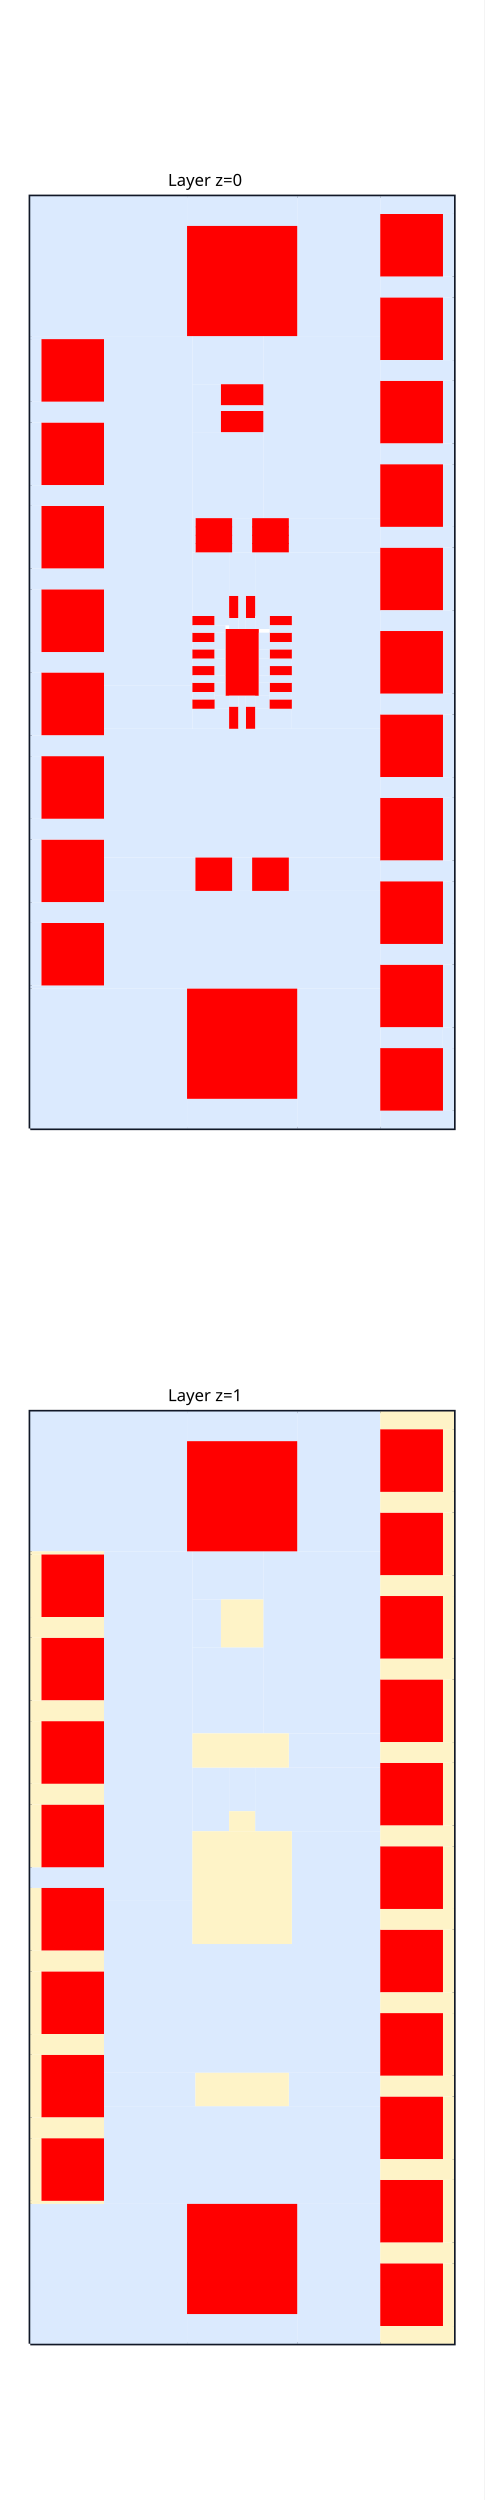
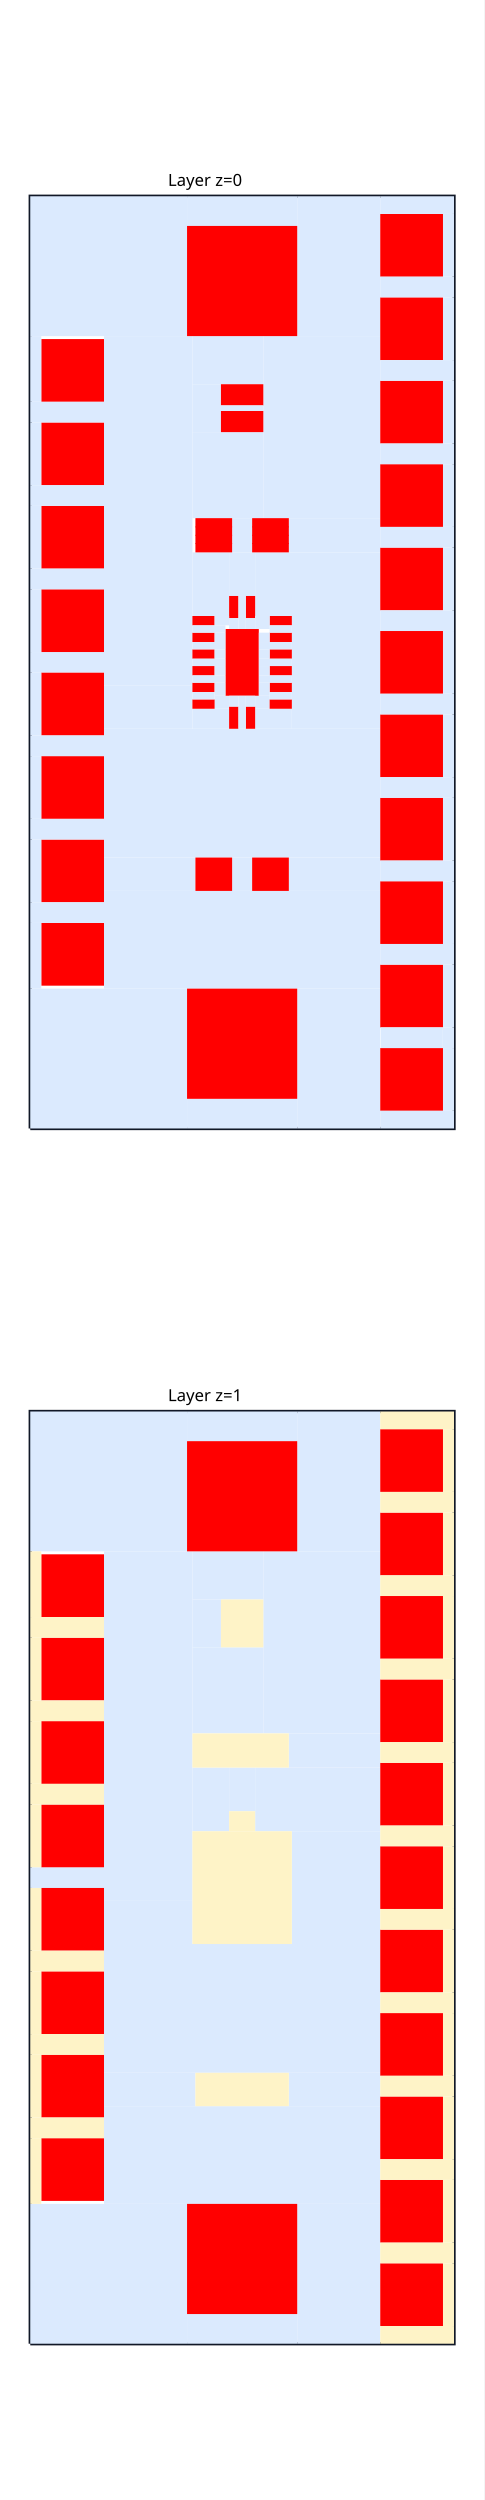
<svg xmlns="http://www.w3.org/2000/svg" width="640" height="3304" viewBox="0 0 640 3304">
  <rect width="100%" height="100%" fill="white" />
  <g>
    <polyline data-points="-6.35,-13.97 6.35,-13.97 6.35,13.97 -6.35,13.97 -6.35,-13.97" data-type="line" data-label="bounds" points="40,1491.394 600,1491.394 600,259.394 40,259.394 40,1491.394" fill="none" stroke="#111827" stroke-width="4.409" />
  </g>
  <g>
    <polyline data-points="-6.35,-50.393125 6.35,-50.393125 6.35,-22.453125 -6.35,-22.453125 -6.35,-50.393125" data-type="line" data-label="bounds" points="40,3097.453 600,3097.453 600,1865.453 40,1865.453 40,3097.453" fill="none" stroke="#111827" stroke-width="4.409" />
  </g>
  <g>
    <rect data-type="rect" data-label="node" data-x="0" data-y="-3.9200514999999996" x="137.449" y="963.147" width="365.102" height="170.2" fill="#dbeafe" stroke="black" stroke-width="0.023" />
  </g>
  <g>
    <rect data-type="rect" data-label="node" data-x="0" data-y="-8.314499999999999" x="137.449" y="1177.441" width="365.102" height="129.153" fill="#dbeafe" stroke="black" stroke-width="0.023" />
  </g>
  <g>
    <rect data-type="rect" data-label="node" data-x="2.3874999999999997" data-y="7.05075" x="348" y="444.194" width="154.551" height="240.602" fill="#dbeafe" stroke="black" stroke-width="0.023" />
  </g>
  <g>
    <rect data-type="rect" data-label="node" data-x="-2.8149884999999997" data-y="4.54025" x="137.449" y="444.194" width="116.851" height="462" fill="#dbeafe" stroke="black" stroke-width="0.023" />
  </g>
  <g>
    <rect data-type="rect" data-label="node" data-x="-4.0005" data-y="-11.8745" x="40" y="1306.594" width="207.2" height="184.8" fill="#dbeafe" stroke="black" stroke-width="0.023" />
  </g>
  <g>
    <rect data-type="rect" data-label="node" data-x="2.2649705" data-y="2.3437194999999997" x="337.194" y="729.993" width="165.357" height="84.113" fill="#dbeafe" stroke="black" stroke-width="0.023" />
  </g>
  <g>
    <rect data-type="rect" data-label="node" data-x="2.8149884999999997" data-y="-0.30008199999999996" x="385.7" y="814.105" width="116.851" height="149.041" fill="#dbeafe" stroke="black" stroke-width="0.023" />
  </g>
  <g>
    <rect data-type="rect" data-label="node" data-x="2.7699999999999996" data-y="3.8099999999999996" x="381.732" y="684.796" width="120.819" height="45.197" fill="#dbeafe" stroke="black" stroke-width="0.023" />
  </g>
  <g>
    <rect data-type="rect" data-label="node" data-x="-4.0005" data-y="11.8745" x="40" y="259.394" width="207.2" height="184.8" fill="#dbeafe" stroke="black" stroke-width="0.023" />
  </g>
  <g>
    <rect data-type="rect" data-label="node" data-x="2.8954999999999997" data-y="-11.8745" x="392.8" y="1306.594" width="109.751" height="184.8" fill="#dbeafe" stroke="black" stroke-width="0.023" />
  </g>
  <g>
    <rect data-type="rect" data-label="node" data-x="2.8954999999999997" data-y="11.8745" x="392.8" y="259.394" width="109.751" height="184.8" fill="#dbeafe" stroke="black" stroke-width="0.023" />
  </g>
  <g>
    <rect data-type="rect" data-label="node" data-x="-0.9399589999999999" data-y="2.3437194999999997" x="254.3" y="729.993" width="48.506" height="84.113" fill="#dbeafe" stroke="black" stroke-width="0.023" />
  </g>
  <g>
    <rect data-type="rect" data-label="node" data-x="-0.42748849999999994" data-y="5.612" x="254.3" y="571.076" width="93.7" height="113.72" fill="#dbeafe" stroke="black" stroke-width="0.023" />
  </g>
  <g>
    <rect data-type="rect" data-label="node" data-x="-0.42748849999999994" data-y="9.057749999999999" x="254.3" y="444.194" width="93.7" height="63.606" fill="#dbeafe" stroke="black" stroke-width="0.023" />
  </g>
  <g>
    <rect data-type="rect" data-label="node" data-x="-5.244999999999999" data-y="0" x="40" y="861.725" width="97.449" height="27.339" fill="#dbeafe" stroke="black" stroke-width="0.023" />
  </g>
  <g>
    <rect data-type="rect" data-label="node" data-x="-2.8149884999999997" data-y="-1.3443015" x="137.449" y="906.194" width="116.851" height="56.953" fill="#dbeafe" stroke="black" stroke-width="0.023" />
  </g>
  <g>
    <rect data-type="rect" data-label="node" data-x="-1.0624885" data-y="7.619" x="254.3" y="507.8" width="37.7" height="63.276" fill="#dbeafe" stroke="black" stroke-width="0.023" />
  </g>
  <g>
    <rect data-type="rect" data-label="node" data-x="-2.7699999999999996" data-y="-6.35" x="137.449" y="1133.347" width="120.819" height="44.094" fill="#dbeafe" stroke="black" stroke-width="0.023" />
  </g>
  <g>
    <rect data-type="rect" data-label="node" data-x="2.7699999999999996" data-y="-6.35" x="381.732" y="1133.347" width="120.819" height="44.094" fill="#dbeafe" stroke="black" stroke-width="0.023" />
  </g>
  <g>
    <rect data-type="rect" data-label="node" data-x="0" data-y="2.6438015" x="302.806" y="729.993" width="34.388" height="57.649" fill="#dbeafe" stroke="black" stroke-width="0.023" />
  </g>
  <g>
    <rect data-type="rect" data-label="node" data-x="0" data-y="-13.5255" x="247.2" y="1452.194" width="145.6" height="39.2" fill="#dbeafe" stroke="black" stroke-width="0.023" />
  </g>
  <g>
    <rect data-type="rect" data-label="node" data-x="0" data-y="13.5255" x="247.2" y="259.394" width="145.6" height="39.2" fill="#dbeafe" stroke="black" stroke-width="0.023" />
  </g>
  <g>
    <rect data-type="rect" data-label="node" data-x="5.079999999999998" data-y="12.5" x="502.551" y="282.764" width="82.898" height="82.898" fill="red" stroke="black" stroke-width="0.023" />
  </g>
  <g>
    <rect data-type="rect" data-label="node" data-x="5.079999999999998" data-y="10" x="502.551" y="393" width="82.898" height="82.898" fill="red" stroke="black" stroke-width="0.023" />
  </g>
  <g>
    <rect data-type="rect" data-label="node" data-x="5.079999999999998" data-y="7.500000000000001" x="502.551" y="503.237" width="82.898" height="82.898" fill="red" stroke="black" stroke-width="0.023" />
  </g>
  <g>
    <rect data-type="rect" data-label="node" data-x="5.08" data-y="5" x="502.551" y="613.473" width="82.898" height="82.898" fill="red" stroke="black" stroke-width="0.023" />
  </g>
  <g>
    <rect data-type="rect" data-label="node" data-x="5.08" data-y="2.5" x="502.551" y="723.709" width="82.898" height="82.898" fill="red" stroke="black" stroke-width="0.023" />
  </g>
  <g>
    <rect data-type="rect" data-label="node" data-x="5.08" data-y="0" x="502.551" y="833.945" width="82.898" height="82.898" fill="red" stroke="black" stroke-width="0.023" />
  </g>
  <g>
    <rect data-type="rect" data-label="node" data-x="5.08" data-y="-2.5" x="502.551" y="944.181" width="82.898" height="82.898" fill="red" stroke="black" stroke-width="0.023" />
  </g>
  <g>
    <rect data-type="rect" data-label="node" data-x="5.08" data-y="-5" x="502.551" y="1054.418" width="82.898" height="82.898" fill="red" stroke="black" stroke-width="0.023" />
  </g>
  <g>
    <rect data-type="rect" data-label="node" data-x="5.08" data-y="-7.5" x="502.551" y="1164.654" width="82.898" height="82.898" fill="red" stroke="black" stroke-width="0.023" />
  </g>
  <g>
    <rect data-type="rect" data-label="node" data-x="5.08" data-y="-10" x="502.551" y="1274.89" width="82.898" height="82.898" fill="red" stroke="black" stroke-width="0.023" />
  </g>
  <g>
    <rect data-type="rect" data-label="node" data-x="5.08" data-y="-12.5" x="502.551" y="1385.126" width="82.898" height="82.898" fill="red" stroke="black" stroke-width="0.023" />
  </g>
  <g>
    <rect data-type="rect" data-label="node" data-x="-5.080000000000002" data-y="-8.75" x="54.551" y="1219.772" width="82.898" height="82.898" fill="red" stroke="black" stroke-width="0.023" />
  </g>
  <g>
    <rect data-type="rect" data-label="node" data-x="-5.08" data-y="-6.25" x="54.551" y="1109.536" width="82.898" height="82.898" fill="red" stroke="black" stroke-width="0.023" />
  </g>
  <g>
    <rect data-type="rect" data-label="node" data-x="-5.08" data-y="-3.7499999999999996" x="54.551" y="999.3" width="82.898" height="82.898" fill="red" stroke="black" stroke-width="0.023" />
  </g>
  <g>
    <rect data-type="rect" data-label="node" data-x="-5.08" data-y="-1.25" x="54.551" y="889.063" width="82.898" height="82.898" fill="red" stroke="black" stroke-width="0.023" />
  </g>
  <g>
    <rect data-type="rect" data-label="node" data-x="-5.08" data-y="1.25" x="54.551" y="778.827" width="82.898" height="82.898" fill="red" stroke="black" stroke-width="0.023" />
  </g>
  <g>
    <rect data-type="rect" data-label="node" data-x="-5.08" data-y="3.75" x="54.551" y="668.591" width="82.898" height="82.898" fill="red" stroke="black" stroke-width="0.023" />
  </g>
  <g>
    <rect data-type="rect" data-label="node" data-x="-5.08" data-y="6.25" x="54.551" y="558.355" width="82.898" height="82.898" fill="red" stroke="black" stroke-width="0.023" />
  </g>
  <g>
    <rect data-type="rect" data-label="node" data-x="-5.08" data-y="8.75" x="54.551" y="448.119" width="82.898" height="82.898" fill="red" stroke="black" stroke-width="0.023" />
  </g>
  <g>
    <rect data-type="rect" data-label="node" data-x="0" data-y="11.43" x="247.2" y="298.594" width="145.6" height="145.6" fill="red" stroke="black" stroke-width="0.023" />
  </g>
  <g>
    <rect data-type="rect" data-label="node" data-x="0" data-y="-11.43" x="247.2" y="1306.594" width="145.6" height="145.6" fill="red" stroke="black" stroke-width="0.023" />
  </g>
  <g>
    <rect data-type="rect" data-label="node" data-x="-5.244999999999999" data-y="-5" x="40" y="1082.197" width="97.449" height="27.339" fill="#dbeafe" stroke="black" stroke-width="0.023" />
  </g>
  <g>
    <rect data-type="rect" data-label="node" data-x="-5.244999999999999" data-y="-2.5" x="40" y="971.961" width="97.449" height="27.339" fill="#dbeafe" stroke="black" stroke-width="0.023" />
  </g>
  <g>
    <rect data-type="rect" data-label="node" data-x="-5.244999999999999" data-y="2.5" x="40" y="751.489" width="97.449" height="27.339" fill="#dbeafe" stroke="black" stroke-width="0.023" />
  </g>
  <g>
    <rect data-type="rect" data-label="node" data-x="-5.244999999999999" data-y="5" x="40" y="641.252" width="97.449" height="27.339" fill="#dbeafe" stroke="black" stroke-width="0.023" />
  </g>
  <g>
    <rect data-type="rect" data-label="node" data-x="-5.244999999999999" data-y="-7.5" x="40" y="1192.433" width="97.449" height="27.339" fill="#dbeafe" stroke="black" stroke-width="0.023" />
  </g>
  <g>
    <rect data-type="rect" data-label="node" data-x="-5.244999999999999" data-y="7.5" x="40" y="531.016" width="97.449" height="27.339" fill="#dbeafe" stroke="black" stroke-width="0.023" />
  </g>
  <g>
    <rect data-type="rect" data-label="node" data-x="0" data-y="-6.35" x="306.772" y="1133.347" width="26.457" height="44.094" fill="#dbeafe" stroke="black" stroke-width="0.023" />
  </g>
  <g>
    <rect data-type="rect" data-label="node" data-x="0" data-y="3.8099999999999996" x="306.772" y="684.796" width="26.457" height="45.197" fill="#dbeafe" stroke="black" stroke-width="0.023" />
  </g>
  <g>
    <rect data-type="rect" data-label="node" data-x="0.939959" data-y="-1.690021" x="337.194" y="936.683" width="48.506" height="26.464" fill="#dbeafe" stroke="black" stroke-width="0.023" />
  </g>
  <g>
    <rect data-type="rect" data-label="node" data-x="5.085000000000001" data-y="-11.25" x="503.213" y="1357.788" width="82.016" height="27.339" fill="#dbeafe" stroke="black" stroke-width="0.023" />
  </g>
  <g>
    <rect data-type="rect" data-label="node" data-x="5.244999999999999" data-y="-8.75" x="502.551" y="1247.552" width="97.449" height="27.339" fill="#dbeafe" stroke="black" stroke-width="0.023" />
  </g>
  <g>
    <rect data-type="rect" data-label="node" data-x="5.244999999999999" data-y="-6.25" x="502.551" y="1137.315" width="97.449" height="27.339" fill="#dbeafe" stroke="black" stroke-width="0.023" />
  </g>
  <g>
    <rect data-type="rect" data-label="node" data-x="5.244999999999999" data-y="-3.7499999999999996" x="502.551" y="1027.079" width="97.449" height="27.339" fill="#dbeafe" stroke="black" stroke-width="0.023" />
  </g>
  <g>
    <rect data-type="rect" data-label="node" data-x="5.244999999999999" data-y="3.75" x="502.551" y="696.37" width="97.449" height="27.339" fill="#dbeafe" stroke="black" stroke-width="0.023" />
  </g>
  <g>
    <rect data-type="rect" data-label="node" data-x="5.244999999999999" data-y="6.25" x="502.551" y="586.134" width="97.449" height="27.339" fill="#dbeafe" stroke="black" stroke-width="0.023" />
  </g>
  <g>
    <rect data-type="rect" data-label="node" data-x="5.244999999999999" data-y="8.75" x="502.551" y="475.898" width="97.449" height="27.339" fill="#dbeafe" stroke="black" stroke-width="0.023" />
  </g>
  <g>
    <rect data-type="rect" data-label="node" data-x="5.244999999999999" data-y="11.25" x="502.551" y="365.662" width="97.449" height="27.339" fill="#dbeafe" stroke="black" stroke-width="0.023" />
  </g>
  <g>
    <rect data-type="rect" data-label="node" data-x="5.244999999999999" data-y="-1.2499999999999998" x="502.551" y="916.843" width="97.449" height="27.339" fill="#dbeafe" stroke="black" stroke-width="0.023" />
  </g>
  <g>
    <rect data-type="rect" data-label="node" data-x="5.244999999999999" data-y="1.25" x="502.551" y="806.607" width="97.449" height="27.339" fill="#dbeafe" stroke="black" stroke-width="0.023" />
  </g>
  <g>
    <rect data-type="rect" data-label="node" data-x="5.244999999999999" data-y="-13.704999999999998" x="502.551" y="1468.024" width="97.449" height="23.37" fill="#dbeafe" stroke="black" stroke-width="0.023" />
  </g>
  <g>
    <rect data-type="rect" data-label="node" data-x="5.244999999999999" data-y="13.704999999999998" x="502.551" y="259.394" width="97.449" height="23.37" fill="#dbeafe" stroke="black" stroke-width="0.023" />
  </g>
  <g>
    <rect data-type="rect" data-label="node" data-x="-0.9399589999999999" data-y="-1.690021" x="254.3" y="936.683" width="48.506" height="26.464" fill="#dbeafe" stroke="black" stroke-width="0.023" />
  </g>
  <g>
    <rect data-type="rect" data-label="node" data-x="0.6074599999999999" data-y="-1.1949685" x="337.194" y="919.488" width="19.183" height="17.194" fill="#dbeafe" stroke="black" stroke-width="0.023" />
  </g>
  <g>
    <rect data-type="rect" data-label="node" data-x="-0.6074599999999999" data-y="-1.1949685" x="283.623" y="919.488" width="19.183" height="17.194" fill="#dbeafe" stroke="black" stroke-width="0.023" />
  </g>
  <g>
    <rect data-type="rect" data-label="node" data-x="-1.1574779999999691" data-y="1.249934000000053" x="254.3" y="814.105" width="29.323" height="12.347" fill="red" stroke="black" stroke-width="0.023" />
  </g>
  <g>
    <rect data-type="rect" data-label="node" data-x="-1.1574779999999691" data-y="0.7500619999999569" x="254.3" y="836.147" width="29.323" height="12.347" fill="red" stroke="black" stroke-width="0.023" />
  </g>
  <g>
    <rect data-type="rect" data-label="node" data-x="-1.1574779999999691" data-y="0.24993599999993413" x="254.3" y="858.2" width="29.323" height="12.347" fill="red" stroke="black" stroke-width="0.023" />
  </g>
  <g>
    <rect data-type="rect" data-label="node" data-x="-1.1574779999999691" data-y="-0.2499359999998206" x="254.3" y="880.241" width="29.323" height="12.347" fill="red" stroke="black" stroke-width="0.023" />
  </g>
  <g>
    <rect data-type="rect" data-label="node" data-x="-1.1574779999999691" data-y="-0.7500619999999574" x="254.3" y="902.294" width="29.323" height="12.347" fill="red" stroke="black" stroke-width="0.023" />
  </g>
  <g>
    <rect data-type="rect" data-label="node" data-x="-1.1574779999999691" data-y="-1.2499339999999393" x="254.3" y="924.336" width="29.323" height="12.347" fill="red" stroke="black" stroke-width="0.023" />
  </g>
  <g>
    <rect data-type="rect" data-label="node" data-x="-0.24993599999993413" data-y="-1.6576039999998784" x="302.806" y="933.824" width="12.347" height="29.323" fill="red" stroke="black" stroke-width="0.023" />
  </g>
  <g>
    <rect data-type="rect" data-label="node" data-x="0.249936000000048" data-y="-1.6576039999998784" x="324.847" y="933.824" width="12.347" height="29.323" fill="red" stroke="black" stroke-width="0.023" />
  </g>
  <g>
    <rect data-type="rect" data-label="node" data-x="1.1574779999999691" data-y="-1.2499339999999393" x="356.377" y="924.336" width="29.323" height="12.347" fill="red" stroke="black" stroke-width="0.023" />
  </g>
  <g>
    <rect data-type="rect" data-label="node" data-x="1.1574779999999691" data-y="-0.7500619999999572" x="356.377" y="902.294" width="29.323" height="12.347" fill="red" stroke="black" stroke-width="0.023" />
  </g>
  <g>
    <rect data-type="rect" data-label="node" data-x="1.1574779999999691" data-y="-0.24993599999982044" x="356.377" y="880.241" width="29.323" height="12.347" fill="red" stroke="black" stroke-width="0.023" />
  </g>
  <g>
    <rect data-type="rect" data-label="node" data-x="1.1574779999999691" data-y="0.2499359999999343" x="356.377" y="858.2" width="29.323" height="12.347" fill="red" stroke="black" stroke-width="0.023" />
  </g>
  <g>
    <rect data-type="rect" data-label="node" data-x="1.1574779999999691" data-y="0.7500619999999572" x="356.377" y="836.147" width="29.323" height="12.347" fill="red" stroke="black" stroke-width="0.023" />
  </g>
  <g>
    <rect data-type="rect" data-label="node" data-x="1.1574779999999691" data-y="1.249934000000053" x="356.377" y="814.105" width="29.323" height="12.347" fill="red" stroke="black" stroke-width="0.023" />
  </g>
  <g>
    <rect data-type="rect" data-label="node" data-x="0.2499360000000478" data-y="1.6576039999998784" x="324.847" y="787.642" width="12.347" height="29.323" fill="red" stroke="black" stroke-width="0.023" />
  </g>
  <g>
    <rect data-type="rect" data-label="node" data-x="-0.24993599999993435" data-y="1.6576039999998784" x="302.806" y="787.642" width="12.347" height="29.323" fill="red" stroke="black" stroke-width="0.023" />
  </g>
  <g>
    <rect data-type="rect" data-label="node" data-x="0" data-y="0" x="297.953" y="831.3" width="44.094" height="88.189" fill="red" stroke="black" stroke-width="0.023" />
  </g>
  <g>
    <rect data-type="rect" data-label="node" data-x="0.8499999999999999" data-y="4.1850000000000005" x="333.228" y="684.796" width="48.504" height="12.126" fill="red" stroke="black" stroke-width="0.023" />
  </g>
  <g>
    <rect data-type="rect" data-label="node" data-x="0.8499999999999999" data-y="3.9349999999999996" x="333.228" y="695.819" width="48.504" height="12.126" fill="red" stroke="black" stroke-width="0.023" />
  </g>
  <g>
    <rect data-type="rect" data-label="node" data-x="0.8499999999999999" data-y="3.6849999999999996" x="333.228" y="706.843" width="48.504" height="12.126" fill="red" stroke="black" stroke-width="0.023" />
  </g>
  <g>
    <rect data-type="rect" data-label="node" data-x="0.8499999999999999" data-y="3.4349999999999996" x="333.228" y="717.867" width="48.504" height="12.126" fill="red" stroke="black" stroke-width="0.023" />
  </g>
  <g>
    <rect data-type="rect" data-label="node" data-x="-0.8499999999999999" data-y="4.1850000000000005" x="258.268" y="684.796" width="48.504" height="12.126" fill="red" stroke="black" stroke-width="0.023" />
  </g>
  <g>
    <rect data-type="rect" data-label="node" data-x="-0.8499999999999999" data-y="3.9349999999999996" x="258.268" y="695.819" width="48.504" height="12.126" fill="red" stroke="black" stroke-width="0.023" />
  </g>
  <g>
    <rect data-type="rect" data-label="node" data-x="-0.8499999999999999" data-y="3.6849999999999996" x="258.268" y="706.843" width="48.504" height="12.126" fill="red" stroke="black" stroke-width="0.023" />
  </g>
  <g>
    <rect data-type="rect" data-label="node" data-x="-0.8499999999999999" data-y="3.4349999999999996" x="258.268" y="717.867" width="48.504" height="12.126" fill="red" stroke="black" stroke-width="0.023" />
  </g>
  <g>
    <rect data-type="rect" data-label="node" data-x="-0.8499999999999999" data-y="-6.35" x="258.268" y="1133.347" width="48.504" height="44.094" fill="red" stroke="black" stroke-width="0.023" />
  </g>
  <g>
    <rect data-type="rect" data-label="node" data-x="0.8499999999999999" data-y="-6.35" x="333.228" y="1133.347" width="48.504" height="44.094" fill="red" stroke="black" stroke-width="0.023" />
  </g>
  <g>
    <rect data-type="rect" data-label="node" data-x="0" data-y="7.219" x="292" y="543.076" width="56" height="28" fill="red" stroke="black" stroke-width="0.023" />
  </g>
  <g>
    <rect data-type="rect" data-label="node" data-x="0" data-y="8.019" x="292" y="507.8" width="56" height="28" fill="red" stroke="black" stroke-width="0.023" />
  </g>
  <g>
    <rect data-type="rect" data-label="node" data-x="5.69266855876549e-14" data-y="-1.4950504999999998" x="315.153" y="919.488" width="9.695" height="43.658" fill="#dbeafe" stroke="black" stroke-width="0.023" />
  </g>
  <g>
-     <rect data-type="rect" data-label="node" data-x="-5.244999999999999" data-y="-9.7345" x="40" y="1302.67" width="97.449" height="3.924" fill="#dbeafe" stroke="black" stroke-width="0.023" />
-   </g>
-   <g>
    <rect data-type="rect" data-label="node" data-x="-1.1102230246251565e-16" data-y="7.619" x="292" y="535.8" width="56" height="7.276" fill="#dbeafe" stroke="black" stroke-width="0.023" />
  </g>
  <g>
-     <rect data-type="rect" data-label="node" data-x="-5.244999999999999" data-y="9.7345" x="40" y="444.194" width="97.449" height="3.924" fill="#dbeafe" stroke="black" stroke-width="0.023" />
-   </g>
-   <g>
    <rect data-type="rect" data-label="node" data-x="-0.9949879999999998" data-y="-0.49999899999988895" x="254.3" y="892.588" width="43.653" height="9.706" fill="#dbeafe" stroke="black" stroke-width="0.023" />
  </g>
  <g>
    <rect data-type="rect" data-label="node" data-x="-0.9949879999999998" data-y="5.676015213396113e-14" x="254.3" y="870.547" width="43.653" height="9.695" fill="#dbeafe" stroke="black" stroke-width="0.023" />
  </g>
  <g>
    <rect data-type="rect" data-label="node" data-x="-0.9949879999999998" data-y="0.4999989999999455" x="254.3" y="848.494" width="43.653" height="9.706" fill="#dbeafe" stroke="black" stroke-width="0.023" />
  </g>
  <g>
    <rect data-type="rect" data-label="node" data-x="-0.9949879999999998" data-y="0.9999980000000049" x="254.3" y="826.452" width="43.653" height="9.695" fill="#dbeafe" stroke="black" stroke-width="0.023" />
  </g>
  <g>
-     <rect data-type="rect" data-label="node" data-x="-1.4449884999999998" data-y="3.8099999999999996" x="254.3" y="684.796" width="3.967" height="45.197" fill="#dbeafe" stroke="black" stroke-width="0.023" />
-   </g>
-   <g>
    <rect data-type="rect" data-label="node" data-x="0.6074601499999847" data-y="1.1949684999999999" x="337.194" y="814.105" width="19.183" height="17.194" fill="#dbeafe" stroke="black" stroke-width="0.023" />
  </g>
  <g>
    <rect data-type="rect" data-label="node" data-x="1.1574779999999998" data-y="-0.9999979999999482" x="356.377" y="914.641" width="29.323" height="9.695" fill="#dbeafe" stroke="black" stroke-width="0.023" />
  </g>
  <g>
    <rect data-type="rect" data-label="node" data-x="0.9949879999999998" data-y="-0.4999989999998888" x="342.047" y="892.588" width="43.653" height="9.706" fill="#dbeafe" stroke="black" stroke-width="0.023" />
  </g>
  <g>
    <rect data-type="rect" data-label="node" data-x="0.9949879999999998" data-y="5.69266855876549e-14" x="342.047" y="870.547" width="43.653" height="9.695" fill="#dbeafe" stroke="black" stroke-width="0.023" />
  </g>
  <g>
    <rect data-type="rect" data-label="node" data-x="0.9949879999999998" data-y="0.4999989999999457" x="342.047" y="848.494" width="43.653" height="9.706" fill="#dbeafe" stroke="black" stroke-width="0.023" />
  </g>
  <g>
    <rect data-type="rect" data-label="node" data-x="1.1574781499999844" data-y="0.999998000000005" x="356.377" y="826.452" width="29.323" height="9.695" fill="#dbeafe" stroke="black" stroke-width="0.023" />
  </g>
  <g>
-     <rect data-type="rect" data-label="node" data-x="4.147500000000001" data-y="-11.25" x="502.551" y="1357.788" width="0.661" height="27.339" fill="#dbeafe" stroke="black" stroke-width="0.023" />
-   </g>
-   <g>
    <rect data-type="rect" data-label="node" data-x="-0.6074601499999845" data-y="1.2499341000000264" x="283.623" y="814.105" width="19.183" height="12.347" fill="#dbeafe" stroke="black" stroke-width="0.023" />
  </g>
  <g>
    <rect data-type="rect" data-label="node" data-x="-6.185" data-y="-1.25" x="40" y="889.063" width="14.551" height="82.898" fill="#dbeafe" stroke="black" stroke-width="0.023" />
  </g>
  <g>
    <rect data-type="rect" data-label="node" data-x="-6.185" data-y="1.25" x="40" y="778.827" width="14.551" height="82.898" fill="#dbeafe" stroke="black" stroke-width="0.023" />
  </g>
  <g>
    <rect data-type="rect" data-label="node" data-x="-1.1574779999999998" data-y="-0.9999979999999483" x="254.3" y="914.641" width="29.323" height="9.695" fill="#dbeafe" stroke="black" stroke-width="0.023" />
  </g>
  <g>
    <rect data-type="rect" data-label="node" data-x="5.670464098272987e-14" data-y="1.4950505" x="315.153" y="787.642" width="9.695" height="43.658" fill="#dbeafe" stroke="black" stroke-width="0.023" />
  </g>
  <g>
    <rect data-type="rect" data-label="node" data-x="-6.185" data-y="-6.25" x="40" y="1109.536" width="14.551" height="82.898" fill="#dbeafe" stroke="black" stroke-width="0.023" />
  </g>
  <g>
    <rect data-type="rect" data-label="node" data-x="-6.185" data-y="-3.75" x="40" y="999.3" width="14.551" height="82.898" fill="#dbeafe" stroke="black" stroke-width="0.023" />
  </g>
  <g>
    <rect data-type="rect" data-label="node" data-x="-6.185" data-y="3.75" x="40" y="668.591" width="14.551" height="82.898" fill="#dbeafe" stroke="black" stroke-width="0.023" />
  </g>
  <g>
    <rect data-type="rect" data-label="node" data-x="-6.185" data-y="6.25" x="40" y="558.355" width="14.551" height="82.898" fill="#dbeafe" stroke="black" stroke-width="0.023" />
  </g>
  <g>
-     <rect data-type="rect" data-label="node" data-x="-6.1850000000000005" data-y="-8.75" x="40" y="1219.772" width="14.551" height="82.898" fill="#dbeafe" stroke="black" stroke-width="0.023" />
-   </g>
-   <g>
-     <rect data-type="rect" data-label="node" data-x="-6.185" data-y="8.75" x="40" y="448.119" width="14.551" height="82.898" fill="#dbeafe" stroke="black" stroke-width="0.023" />
+     <rect data-type="rect" data-label="node" data-x="-6.1850000000000005" data-y="-8.7945" x="40" y="1219.772" width="14.551" height="86.822" fill="#dbeafe" stroke="black" stroke-width="0.023" />
+   </g>
+   <g>
+     <rect data-type="rect" data-label="node" data-x="-6.185" data-y="8.7945" x="40" y="444.194" width="14.551" height="86.822" fill="#dbeafe" stroke="black" stroke-width="0.023" />
  </g>
  <g>
    <rect data-type="rect" data-label="node" data-x="6.1825" data-y="-11.25" x="585.228" y="1357.788" width="14.772" height="27.339" fill="#dbeafe" stroke="black" stroke-width="0.023" />
  </g>
  <g>
    <rect data-type="rect" data-label="node" data-x="6.185" data-y="-10" x="585.449" y="1274.89" width="14.551" height="82.898" fill="#dbeafe" stroke="black" stroke-width="0.023" />
  </g>
  <g>
    <rect data-type="rect" data-label="node" data-x="6.185" data-y="-7.500000000000001" x="585.449" y="1164.654" width="14.551" height="82.898" fill="#dbeafe" stroke="black" stroke-width="0.023" />
  </g>
  <g>
    <rect data-type="rect" data-label="node" data-x="6.185" data-y="-5" x="585.449" y="1054.418" width="14.551" height="82.898" fill="#dbeafe" stroke="black" stroke-width="0.023" />
  </g>
  <g>
    <rect data-type="rect" data-label="node" data-x="6.185" data-y="-2.4999999999999996" x="585.449" y="944.181" width="14.551" height="82.898" fill="#dbeafe" stroke="black" stroke-width="0.023" />
  </g>
  <g>
    <rect data-type="rect" data-label="node" data-x="6.185" data-y="2.5" x="585.449" y="723.709" width="14.551" height="82.898" fill="#dbeafe" stroke="black" stroke-width="0.023" />
  </g>
  <g>
    <rect data-type="rect" data-label="node" data-x="6.185" data-y="5" x="585.449" y="613.473" width="14.551" height="82.898" fill="#dbeafe" stroke="black" stroke-width="0.023" />
  </g>
  <g>
    <rect data-type="rect" data-label="node" data-x="6.184999999999999" data-y="7.500000000000001" x="585.449" y="503.237" width="14.551" height="82.898" fill="#dbeafe" stroke="black" stroke-width="0.023" />
  </g>
  <g>
    <rect data-type="rect" data-label="node" data-x="6.184999999999999" data-y="10" x="585.449" y="393" width="14.551" height="82.898" fill="#dbeafe" stroke="black" stroke-width="0.023" />
  </g>
  <g>
    <rect data-type="rect" data-label="node" data-x="6.184999999999999" data-y="12.499999999999998" x="585.449" y="282.764" width="14.551" height="82.898" fill="#dbeafe" stroke="black" stroke-width="0.023" />
  </g>
  <g>
    <rect data-type="rect" data-label="node" data-x="6.185" data-y="1.1102230246251565e-16" x="585.449" y="833.945" width="14.551" height="82.898" fill="#dbeafe" stroke="black" stroke-width="0.023" />
  </g>
  <g>
    <rect data-type="rect" data-label="node" data-x="6.185" data-y="-12.499999999999998" x="585.449" y="1385.126" width="14.551" height="82.898" fill="#dbeafe" stroke="black" stroke-width="0.023" />
  </g>
  <g>
    <rect data-type="rect" data-label="node" data-x="0.24993610000002395" data-y="-1.1625516499999393" x="324.847" y="919.488" width="12.347" height="14.335" fill="#dbeafe" stroke="black" stroke-width="0.023" />
  </g>
  <g>
    <rect data-type="rect" data-label="node" data-x="0.6624889999999999" data-y="-0.8050275999999786" x="342.047" y="902.294" width="14.33" height="17.194" fill="#dbeafe" stroke="black" stroke-width="0.023" />
  </g>
  <g>
    <rect data-type="rect" data-label="node" data-x="-0.24993609999996697" data-y="-1.1625516499999393" x="302.806" y="919.488" width="12.347" height="14.335" fill="#dbeafe" stroke="black" stroke-width="0.023" />
  </g>
  <g>
    <rect data-type="rect" data-label="node" data-x="-0.6624889999999999" data-y="-0.8050275999999787" x="283.623" y="902.294" width="14.33" height="17.194" fill="#dbeafe" stroke="black" stroke-width="0.023" />
  </g>
  <g>
    <rect data-type="rect" data-label="node" data-x="-0.6624891499999845" data-y="0.7500619999999569" x="283.623" y="836.147" width="14.33" height="12.347" fill="#dbeafe" stroke="black" stroke-width="0.023" />
  </g>
  <g>
    <rect data-type="rect" data-label="node" data-x="-0.6624891499999845" data-y="0.24993599999993413" x="283.623" y="858.2" width="14.33" height="12.347" fill="#dbeafe" stroke="black" stroke-width="0.023" />
  </g>
  <g>
    <rect data-type="rect" data-label="node" data-x="-0.6624891499999845" data-y="-0.2499359999998206" x="283.623" y="880.241" width="14.33" height="12.347" fill="#dbeafe" stroke="black" stroke-width="0.023" />
  </g>
  <g>
    <rect data-type="rect" data-label="node" data-x="0.6624891499999845" data-y="-0.24993599999982044" x="342.047" y="880.241" width="14.33" height="12.347" fill="#dbeafe" stroke="black" stroke-width="0.023" />
  </g>
  <g>
    <rect data-type="rect" data-label="node" data-x="0.6624891499999845" data-y="0.2499359999999343" x="342.047" y="858.2" width="14.33" height="12.347" fill="#dbeafe" stroke="black" stroke-width="0.023" />
  </g>
  <g>
    <rect data-type="rect" data-label="node" data-x="0.6624891499999845" data-y="0.7500619999999572" x="342.047" y="836.147" width="14.33" height="12.347" fill="#dbeafe" stroke="black" stroke-width="0.023" />
  </g>
  <g>
    <rect data-type="rect" data-label="node" data-x="0.2499360000000478" data-y="1.1625516499999393" x="324.847" y="816.964" width="12.347" height="14.335" fill="#dbeafe" stroke="black" stroke-width="0.023" />
  </g>
  <g>
    <rect data-type="rect" data-label="node" data-x="-0.24993599999993435" data-y="1.1625516499999393" x="302.806" y="816.964" width="12.347" height="14.335" fill="#dbeafe" stroke="black" stroke-width="0.023" />
  </g>
  <g>
    <rect data-type="rect" data-label="node" data-x="0" data-y="-40.3431765" x="137.449" y="2569.206" width="365.102" height="170.2" fill="#dbeafe" stroke="black" stroke-width="0.023" />
  </g>
  <g>
    <rect data-type="rect" data-label="node" data-x="0" data-y="-44.737624999999994" x="137.449" y="2783.5" width="365.102" height="129.153" fill="#dbeafe" stroke="black" stroke-width="0.023" />
  </g>
  <g>
    <rect data-type="rect" data-label="node" data-x="2.3874999999999997" data-y="-29.372374999999998" x="348" y="2050.253" width="154.551" height="240.602" fill="#dbeafe" stroke="black" stroke-width="0.023" />
  </g>
  <g>
    <rect data-type="rect" data-label="node" data-x="-2.8149884999999997" data-y="-31.882875" x="137.449" y="2050.253" width="116.851" height="462" fill="#dbeafe" stroke="black" stroke-width="0.023" />
  </g>
  <g>
    <rect data-type="rect" data-label="node" data-x="-4.0005" data-y="-48.297625" x="40" y="2912.653" width="207.2" height="184.8" fill="#dbeafe" stroke="black" stroke-width="0.023" />
  </g>
  <g>
    <rect data-type="rect" data-label="node" data-x="2.2649705" data-y="-34.0794055" x="337.194" y="2336.052" width="165.357" height="84.113" fill="#dbeafe" stroke="black" stroke-width="0.023" />
  </g>
  <g>
    <rect data-type="rect" data-label="node" data-x="2.8149884999999997" data-y="-36.723207" x="385.7" y="2420.165" width="116.851" height="149.041" fill="#dbeafe" stroke="black" stroke-width="0.023" />
  </g>
  <g>
    <rect data-type="rect" data-label="node" data-x="2.7699999999999996" data-y="-32.613125" x="381.732" y="2290.855" width="120.819" height="45.197" fill="#dbeafe" stroke="black" stroke-width="0.023" />
  </g>
  <g>
    <rect data-type="rect" data-label="node" data-x="-4.0005" data-y="-24.548625" x="40" y="1865.453" width="207.2" height="184.8" fill="#dbeafe" stroke="black" stroke-width="0.023" />
  </g>
  <g>
    <rect data-type="rect" data-label="node" data-x="2.8954999999999997" data-y="-48.297625" x="392.8" y="2912.653" width="109.751" height="184.8" fill="#dbeafe" stroke="black" stroke-width="0.023" />
  </g>
  <g>
    <rect data-type="rect" data-label="node" data-x="2.8954999999999997" data-y="-24.548625" x="392.8" y="1865.453" width="109.751" height="184.8" fill="#dbeafe" stroke="black" stroke-width="0.023" />
  </g>
  <g>
    <rect data-type="rect" data-label="node" data-x="-0.9399589999999999" data-y="-34.0794055" x="254.3" y="2336.052" width="48.506" height="84.113" fill="#dbeafe" stroke="black" stroke-width="0.023" />
  </g>
  <g>
    <rect data-type="rect" data-label="node" data-x="-0.42748849999999994" data-y="-30.811124999999997" x="254.3" y="2177.135" width="93.7" height="113.72" fill="#dbeafe" stroke="black" stroke-width="0.023" />
  </g>
  <g>
    <rect data-type="rect" data-label="node" data-x="-0.42748849999999994" data-y="-27.365375" x="254.3" y="2050.253" width="93.7" height="63.606" fill="#dbeafe" stroke="black" stroke-width="0.023" />
  </g>
  <g>
    <rect data-type="rect" data-label="node" data-x="-5.244999999999999" data-y="-36.423125" x="40" y="2467.784" width="97.449" height="27.339" fill="#dbeafe" stroke="black" stroke-width="0.023" />
  </g>
  <g>
    <rect data-type="rect" data-label="node" data-x="-2.8149884999999997" data-y="-37.7674265" x="137.449" y="2512.253" width="116.851" height="56.953" fill="#dbeafe" stroke="black" stroke-width="0.023" />
  </g>
  <g>
    <rect data-type="rect" data-label="node" data-x="-1.0624885" data-y="-28.804125" x="254.3" y="2113.859" width="37.7" height="63.276" fill="#dbeafe" stroke="black" stroke-width="0.023" />
  </g>
  <g>
    <rect data-type="rect" data-label="node" data-x="-2.7699999999999996" data-y="-42.773125" x="137.449" y="2739.406" width="120.819" height="44.094" fill="#dbeafe" stroke="black" stroke-width="0.023" />
  </g>
  <g>
    <rect data-type="rect" data-label="node" data-x="2.7699999999999996" data-y="-42.773125" x="381.732" y="2739.406" width="120.819" height="44.094" fill="#dbeafe" stroke="black" stroke-width="0.023" />
  </g>
  <g>
    <rect data-type="rect" data-label="node" data-x="0" data-y="-33.7793235" x="302.806" y="2336.052" width="34.388" height="57.649" fill="#dbeafe" stroke="black" stroke-width="0.023" />
  </g>
  <g>
    <rect data-type="rect" data-label="node" data-x="0" data-y="-49.948625" x="247.2" y="3058.253" width="145.6" height="39.2" fill="#dbeafe" stroke="black" stroke-width="0.023" />
  </g>
  <g>
    <rect data-type="rect" data-label="node" data-x="0" data-y="-22.897624999999998" x="247.2" y="1865.453" width="145.6" height="39.2" fill="#dbeafe" stroke="black" stroke-width="0.023" />
  </g>
  <g>
    <rect data-type="rect" data-label="node" data-x="5.079999999999998" data-y="-23.923125" x="502.551" y="1888.823" width="82.898" height="82.898" fill="red" stroke="black" stroke-width="0.023" />
  </g>
  <g>
    <rect data-type="rect" data-label="node" data-x="5.079999999999998" data-y="-26.423125" x="502.551" y="1999.059" width="82.898" height="82.898" fill="red" stroke="black" stroke-width="0.023" />
  </g>
  <g>
    <rect data-type="rect" data-label="node" data-x="5.079999999999998" data-y="-28.923125" x="502.551" y="2109.296" width="82.898" height="82.898" fill="red" stroke="black" stroke-width="0.023" />
  </g>
  <g>
    <rect data-type="rect" data-label="node" data-x="5.08" data-y="-31.423125" x="502.551" y="2219.532" width="82.898" height="82.898" fill="red" stroke="black" stroke-width="0.023" />
  </g>
  <g>
    <rect data-type="rect" data-label="node" data-x="5.08" data-y="-33.923125" x="502.551" y="2329.768" width="82.898" height="82.898" fill="red" stroke="black" stroke-width="0.023" />
  </g>
  <g>
    <rect data-type="rect" data-label="node" data-x="5.08" data-y="-36.423125" x="502.551" y="2440.004" width="82.898" height="82.898" fill="red" stroke="black" stroke-width="0.023" />
  </g>
  <g>
    <rect data-type="rect" data-label="node" data-x="5.08" data-y="-38.923125" x="502.551" y="2550.241" width="82.898" height="82.898" fill="red" stroke="black" stroke-width="0.023" />
  </g>
  <g>
    <rect data-type="rect" data-label="node" data-x="5.08" data-y="-41.423125" x="502.551" y="2660.477" width="82.898" height="82.898" fill="red" stroke="black" stroke-width="0.023" />
  </g>
  <g>
    <rect data-type="rect" data-label="node" data-x="5.08" data-y="-43.923125" x="502.551" y="2770.713" width="82.898" height="82.898" fill="red" stroke="black" stroke-width="0.023" />
  </g>
  <g>
    <rect data-type="rect" data-label="node" data-x="5.08" data-y="-46.423125" x="502.551" y="2880.949" width="82.898" height="82.898" fill="red" stroke="black" stroke-width="0.023" />
  </g>
  <g>
    <rect data-type="rect" data-label="node" data-x="5.08" data-y="-48.923125" x="502.551" y="2991.185" width="82.898" height="82.898" fill="red" stroke="black" stroke-width="0.023" />
  </g>
  <g>
    <rect data-type="rect" data-label="node" data-x="-5.080000000000002" data-y="-45.173125" x="54.551" y="2825.831" width="82.898" height="82.898" fill="red" stroke="black" stroke-width="0.023" />
  </g>
  <g>
    <rect data-type="rect" data-label="node" data-x="-5.08" data-y="-42.673125" x="54.551" y="2715.595" width="82.898" height="82.898" fill="red" stroke="black" stroke-width="0.023" />
  </g>
  <g>
    <rect data-type="rect" data-label="node" data-x="-5.08" data-y="-40.173125" x="54.551" y="2605.359" width="82.898" height="82.898" fill="red" stroke="black" stroke-width="0.023" />
  </g>
  <g>
    <rect data-type="rect" data-label="node" data-x="-5.08" data-y="-37.673125" x="54.551" y="2495.122" width="82.898" height="82.898" fill="red" stroke="black" stroke-width="0.023" />
  </g>
  <g>
    <rect data-type="rect" data-label="node" data-x="-5.08" data-y="-35.173125" x="54.551" y="2384.886" width="82.898" height="82.898" fill="red" stroke="black" stroke-width="0.023" />
  </g>
  <g>
    <rect data-type="rect" data-label="node" data-x="-5.08" data-y="-32.673125" x="54.551" y="2274.65" width="82.898" height="82.898" fill="red" stroke="black" stroke-width="0.023" />
  </g>
  <g>
    <rect data-type="rect" data-label="node" data-x="-5.08" data-y="-30.173125" x="54.551" y="2164.414" width="82.898" height="82.898" fill="red" stroke="black" stroke-width="0.023" />
  </g>
  <g>
    <rect data-type="rect" data-label="node" data-x="-5.08" data-y="-27.673125" x="54.551" y="2054.178" width="82.898" height="82.898" fill="red" stroke="black" stroke-width="0.023" />
  </g>
  <g>
    <rect data-type="rect" data-label="node" data-x="0" data-y="-24.993125" x="247.2" y="1904.653" width="145.6" height="145.6" fill="red" stroke="black" stroke-width="0.023" />
  </g>
  <g>
    <rect data-type="rect" data-label="node" data-x="0" data-y="-47.853125" x="247.2" y="2912.653" width="145.6" height="145.6" fill="red" stroke="black" stroke-width="0.023" />
  </g>
  <g>
    <rect data-type="rect" data-label="node" data-x="5.244999999999999" data-y="-45.173125" x="502.551" y="2853.611" width="97.449" height="27.339" fill="#fef3c7" stroke="black" stroke-width="0.023" />
  </g>
  <g>
    <rect data-type="rect" data-label="node" data-x="0" data-y="-42.773125" x="258.268" y="2739.406" width="123.465" height="44.094" fill="#fef3c7" stroke="black" stroke-width="0.023" />
  </g>
  <g>
    <rect data-type="rect" data-label="node" data-x="-5.244999999999999" data-y="-38.923125" x="40" y="2578.02" width="97.449" height="27.339" fill="#fef3c7" stroke="black" stroke-width="0.023" />
  </g>
  <g>
    <rect data-type="rect" data-label="node" data-x="-5.244999999999999" data-y="-33.923125" x="40" y="2357.548" width="97.449" height="27.339" fill="#fef3c7" stroke="black" stroke-width="0.023" />
  </g>
  <g>
    <rect data-type="rect" data-label="node" data-x="-5.244999999999999" data-y="-41.423125" x="40" y="2688.256" width="97.449" height="27.339" fill="#fef3c7" stroke="black" stroke-width="0.023" />
  </g>
  <g>
    <rect data-type="rect" data-label="node" data-x="-5.244999999999999" data-y="-31.423125" x="40" y="2247.311" width="97.449" height="27.339" fill="#fef3c7" stroke="black" stroke-width="0.023" />
  </g>
  <g>
    <rect data-type="rect" data-label="node" data-x="-5.244999999999999" data-y="-43.923125" x="40" y="2798.493" width="97.449" height="27.339" fill="#fef3c7" stroke="black" stroke-width="0.023" />
  </g>
  <g>
    <rect data-type="rect" data-label="node" data-x="-5.244999999999999" data-y="-28.923125" x="40" y="2137.075" width="97.449" height="27.339" fill="#fef3c7" stroke="black" stroke-width="0.023" />
  </g>
  <g>
    <rect data-type="rect" data-label="node" data-x="-0.044988499999999876" data-y="-32.613125" x="254.3" y="2290.855" width="127.432" height="45.197" fill="#fef3c7" stroke="black" stroke-width="0.023" />
  </g>
  <g>
    <rect data-type="rect" data-label="node" data-x="0" data-y="-28.804125" x="292" y="2113.859" width="56" height="63.276" fill="#fef3c7" stroke="black" stroke-width="0.023" />
  </g>
  <g>
    <rect data-type="rect" data-label="node" data-x="5.244999999999999" data-y="-47.673125" x="502.551" y="2963.847" width="97.449" height="27.339" fill="#fef3c7" stroke="black" stroke-width="0.023" />
  </g>
  <g>
    <rect data-type="rect" data-label="node" data-x="5.244999999999999" data-y="-42.673125" x="502.551" y="2743.374" width="97.449" height="27.339" fill="#fef3c7" stroke="black" stroke-width="0.023" />
  </g>
  <g>
    <rect data-type="rect" data-label="node" data-x="5.244999999999999" data-y="-40.173125" x="502.551" y="2633.138" width="97.449" height="27.339" fill="#fef3c7" stroke="black" stroke-width="0.023" />
  </g>
  <g>
    <rect data-type="rect" data-label="node" data-x="5.244999999999999" data-y="-37.673125" x="502.551" y="2522.902" width="97.449" height="27.339" fill="#fef3c7" stroke="black" stroke-width="0.023" />
  </g>
  <g>
    <rect data-type="rect" data-label="node" data-x="5.244999999999999" data-y="-35.173125" x="502.551" y="2412.666" width="97.449" height="27.339" fill="#fef3c7" stroke="black" stroke-width="0.023" />
  </g>
  <g>
    <rect data-type="rect" data-label="node" data-x="5.244999999999999" data-y="-32.673125" x="502.551" y="2302.43" width="97.449" height="27.339" fill="#fef3c7" stroke="black" stroke-width="0.023" />
  </g>
  <g>
    <rect data-type="rect" data-label="node" data-x="5.244999999999999" data-y="-30.173125" x="502.551" y="2192.193" width="97.449" height="27.339" fill="#fef3c7" stroke="black" stroke-width="0.023" />
  </g>
  <g>
    <rect data-type="rect" data-label="node" data-x="5.244999999999999" data-y="-27.673125" x="502.551" y="2081.957" width="97.449" height="27.339" fill="#fef3c7" stroke="black" stroke-width="0.023" />
  </g>
  <g>
    <rect data-type="rect" data-label="node" data-x="5.244999999999999" data-y="-25.173125" x="502.551" y="1971.721" width="97.449" height="27.339" fill="#fef3c7" stroke="black" stroke-width="0.023" />
  </g>
  <g>
    <rect data-type="rect" data-label="node" data-x="5.244999999999999" data-y="-50.128125" x="502.551" y="3074.083" width="97.449" height="23.37" fill="#fef3c7" stroke="black" stroke-width="0.023" />
  </g>
  <g>
    <rect data-type="rect" data-label="node" data-x="5.244999999999999" data-y="-22.718125" x="502.551" y="1865.453" width="97.449" height="23.37" fill="#fef3c7" stroke="black" stroke-width="0.023" />
  </g>
  <g>
    <rect data-type="rect" data-label="node" data-x="0" data-y="-36.723207" x="254.3" y="2420.165" width="131.4" height="149.041" fill="#fef3c7" stroke="black" stroke-width="0.023" />
  </g>
  <g>
    <rect data-type="rect" data-label="node" data-x="0" data-y="-34.733104" x="302.806" y="2393.701" width="34.388" height="26.464" fill="#fef3c7" stroke="black" stroke-width="0.023" />
  </g>
  <g>
-     <rect data-type="rect" data-label="node" data-x="-5.244999999999999" data-y="-46.157624999999996" x="40" y="2908.729" width="97.449" height="3.924" fill="#fef3c7" stroke="black" stroke-width="0.023" />
-   </g>
-   <g>
-     <rect data-type="rect" data-label="node" data-x="-5.244999999999999" data-y="-26.688625" x="40" y="2050.253" width="97.449" height="3.924" fill="#fef3c7" stroke="black" stroke-width="0.023" />
-   </g>
-   <g>
    <rect data-type="rect" data-label="node" data-x="-6.185" data-y="-37.673125" x="40" y="2495.122" width="14.551" height="82.898" fill="#fef3c7" stroke="black" stroke-width="0.023" />
  </g>
  <g>
    <rect data-type="rect" data-label="node" data-x="-6.185" data-y="-35.173125" x="40" y="2384.886" width="14.551" height="82.898" fill="#fef3c7" stroke="black" stroke-width="0.023" />
  </g>
  <g>
    <rect data-type="rect" data-label="node" data-x="6.185" data-y="-46.423125" x="585.449" y="2880.949" width="14.551" height="82.898" fill="#fef3c7" stroke="black" stroke-width="0.023" />
  </g>
  <g>
    <rect data-type="rect" data-label="node" data-x="6.185" data-y="-43.923125" x="585.449" y="2770.713" width="14.551" height="82.898" fill="#fef3c7" stroke="black" stroke-width="0.023" />
  </g>
  <g>
    <rect data-type="rect" data-label="node" data-x="-6.185" data-y="-40.173125" x="40" y="2605.359" width="14.551" height="82.898" fill="#fef3c7" stroke="black" stroke-width="0.023" />
  </g>
  <g>
    <rect data-type="rect" data-label="node" data-x="-6.185" data-y="-32.673125" x="40" y="2274.65" width="14.551" height="82.898" fill="#fef3c7" stroke="black" stroke-width="0.023" />
  </g>
  <g>
    <rect data-type="rect" data-label="node" data-x="-6.185" data-y="-42.673125" x="40" y="2715.595" width="14.551" height="82.898" fill="#fef3c7" stroke="black" stroke-width="0.023" />
  </g>
  <g>
    <rect data-type="rect" data-label="node" data-x="-6.185" data-y="-30.173125" x="40" y="2164.414" width="14.551" height="82.898" fill="#fef3c7" stroke="black" stroke-width="0.023" />
  </g>
  <g>
-     <rect data-type="rect" data-label="node" data-x="-6.1850000000000005" data-y="-45.173125" x="40" y="2825.831" width="14.551" height="82.898" fill="#fef3c7" stroke="black" stroke-width="0.023" />
-   </g>
-   <g>
-     <rect data-type="rect" data-label="node" data-x="-6.185" data-y="-27.673125" x="40" y="2054.178" width="14.551" height="82.898" fill="#fef3c7" stroke="black" stroke-width="0.023" />
+     <rect data-type="rect" data-label="node" data-x="-6.1850000000000005" data-y="-45.217625" x="40" y="2825.831" width="14.551" height="86.822" fill="#fef3c7" stroke="black" stroke-width="0.023" />
+   </g>
+   <g>
+     <rect data-type="rect" data-label="node" data-x="-6.185" data-y="-27.628625" x="40" y="2050.253" width="14.551" height="86.822" fill="#fef3c7" stroke="black" stroke-width="0.023" />
  </g>
  <g>
    <rect data-type="rect" data-label="node" data-x="6.185" data-y="-48.923125" x="585.449" y="2991.185" width="14.551" height="82.898" fill="#fef3c7" stroke="black" stroke-width="0.023" />
  </g>
  <g>
    <rect data-type="rect" data-label="node" data-x="6.185" data-y="-41.423125" x="585.449" y="2660.477" width="14.551" height="82.898" fill="#fef3c7" stroke="black" stroke-width="0.023" />
  </g>
  <g>
    <rect data-type="rect" data-label="node" data-x="6.185" data-y="-38.923125" x="585.449" y="2550.241" width="14.551" height="82.898" fill="#fef3c7" stroke="black" stroke-width="0.023" />
  </g>
  <g>
    <rect data-type="rect" data-label="node" data-x="6.185" data-y="-36.423125" x="585.449" y="2440.004" width="14.551" height="82.898" fill="#fef3c7" stroke="black" stroke-width="0.023" />
  </g>
  <g>
    <rect data-type="rect" data-label="node" data-x="6.185" data-y="-33.923125" x="585.449" y="2329.768" width="14.551" height="82.898" fill="#fef3c7" stroke="black" stroke-width="0.023" />
  </g>
  <g>
    <rect data-type="rect" data-label="node" data-x="6.185" data-y="-31.423125" x="585.449" y="2219.532" width="14.551" height="82.898" fill="#fef3c7" stroke="black" stroke-width="0.023" />
  </g>
  <g>
    <rect data-type="rect" data-label="node" data-x="6.184999999999999" data-y="-28.923125" x="585.449" y="2109.296" width="14.551" height="82.898" fill="#fef3c7" stroke="black" stroke-width="0.023" />
  </g>
  <g>
    <rect data-type="rect" data-label="node" data-x="6.184999999999999" data-y="-26.423125" x="585.449" y="1999.059" width="14.551" height="82.898" fill="#fef3c7" stroke="black" stroke-width="0.023" />
  </g>
  <g>
    <rect data-type="rect" data-label="node" data-x="6.184999999999999" data-y="-23.923125" x="585.449" y="1888.823" width="14.551" height="82.898" fill="#fef3c7" stroke="black" stroke-width="0.023" />
  </g>
  <text data-type="text" data-label="Layer z=0" data-x="0" data-y="14.668499999999998" x="320" y="228.594" fill="black" font-size="22.047" font-family="sans-serif" text-anchor="end" dominant-baseline="text-before-edge">Layer z=0</text>
  <text data-type="text" data-label="Layer z=1" data-x="0" data-y="-21.754625" x="320" y="1834.653" fill="black" font-size="22.047" font-family="sans-serif" text-anchor="end" dominant-baseline="text-before-edge">Layer z=1</text>
  <g id="crosshair" style="display: none">
    <line id="crosshair-h" y1="0" y2="3304" stroke="#666" stroke-width="0.5" />
    <line id="crosshair-v" x1="0" x2="640" stroke="#666" stroke-width="0.5" />
    <text id="coordinates" font-family="monospace" font-size="12" fill="#666" />
  </g>
</svg>
